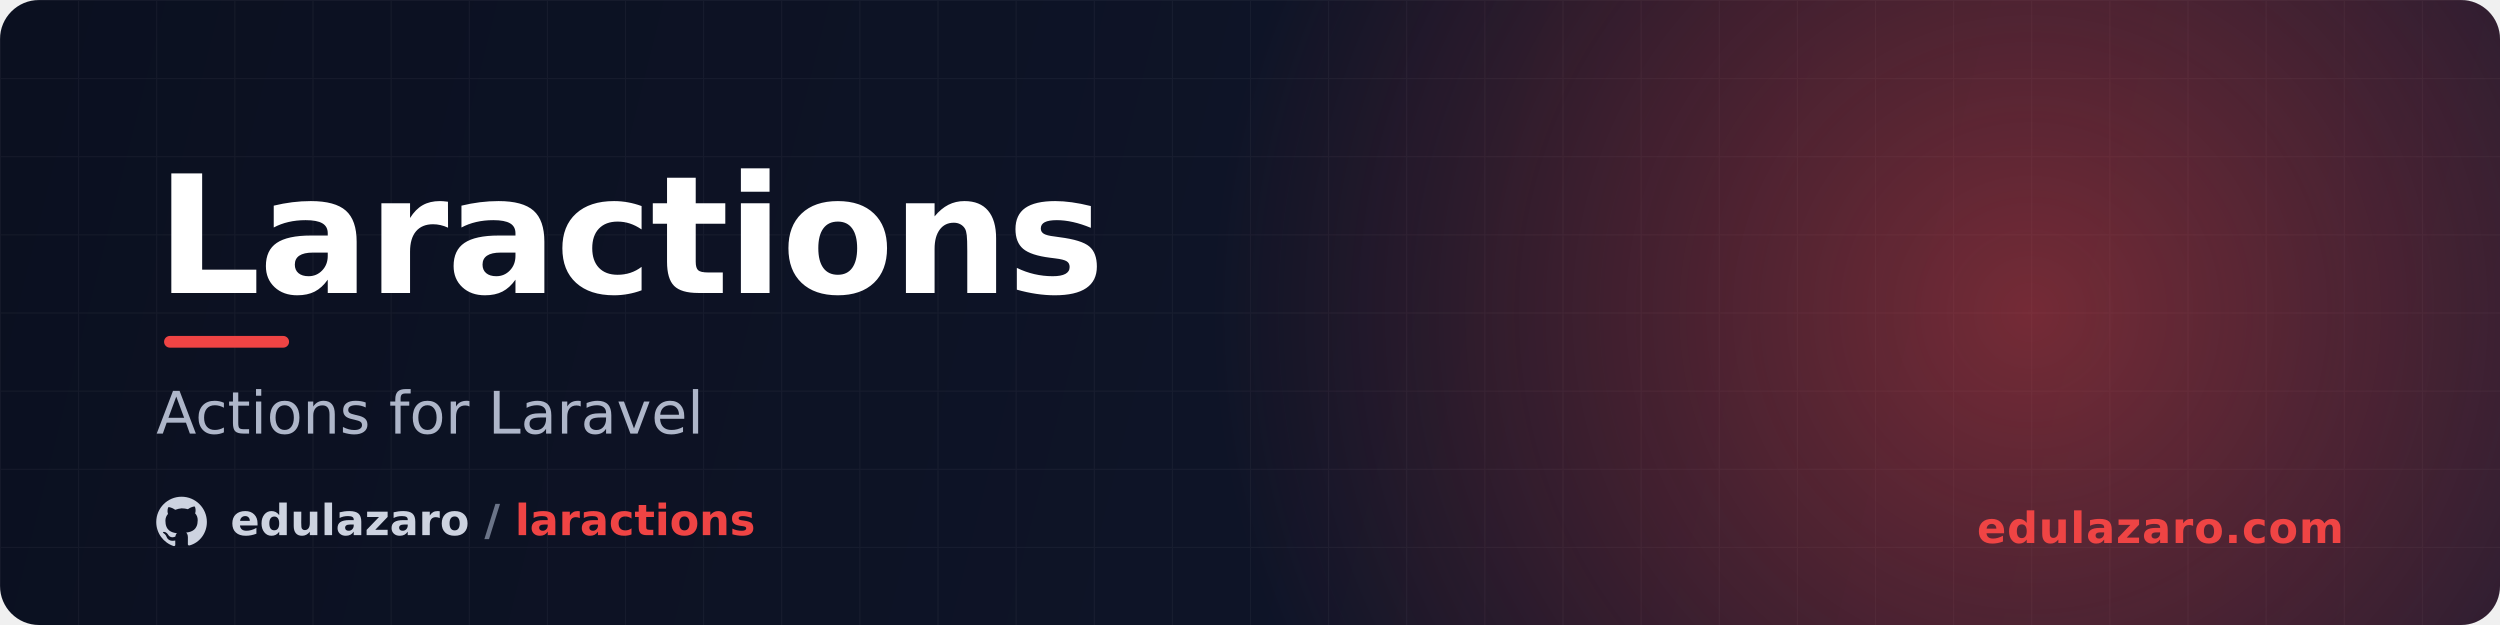
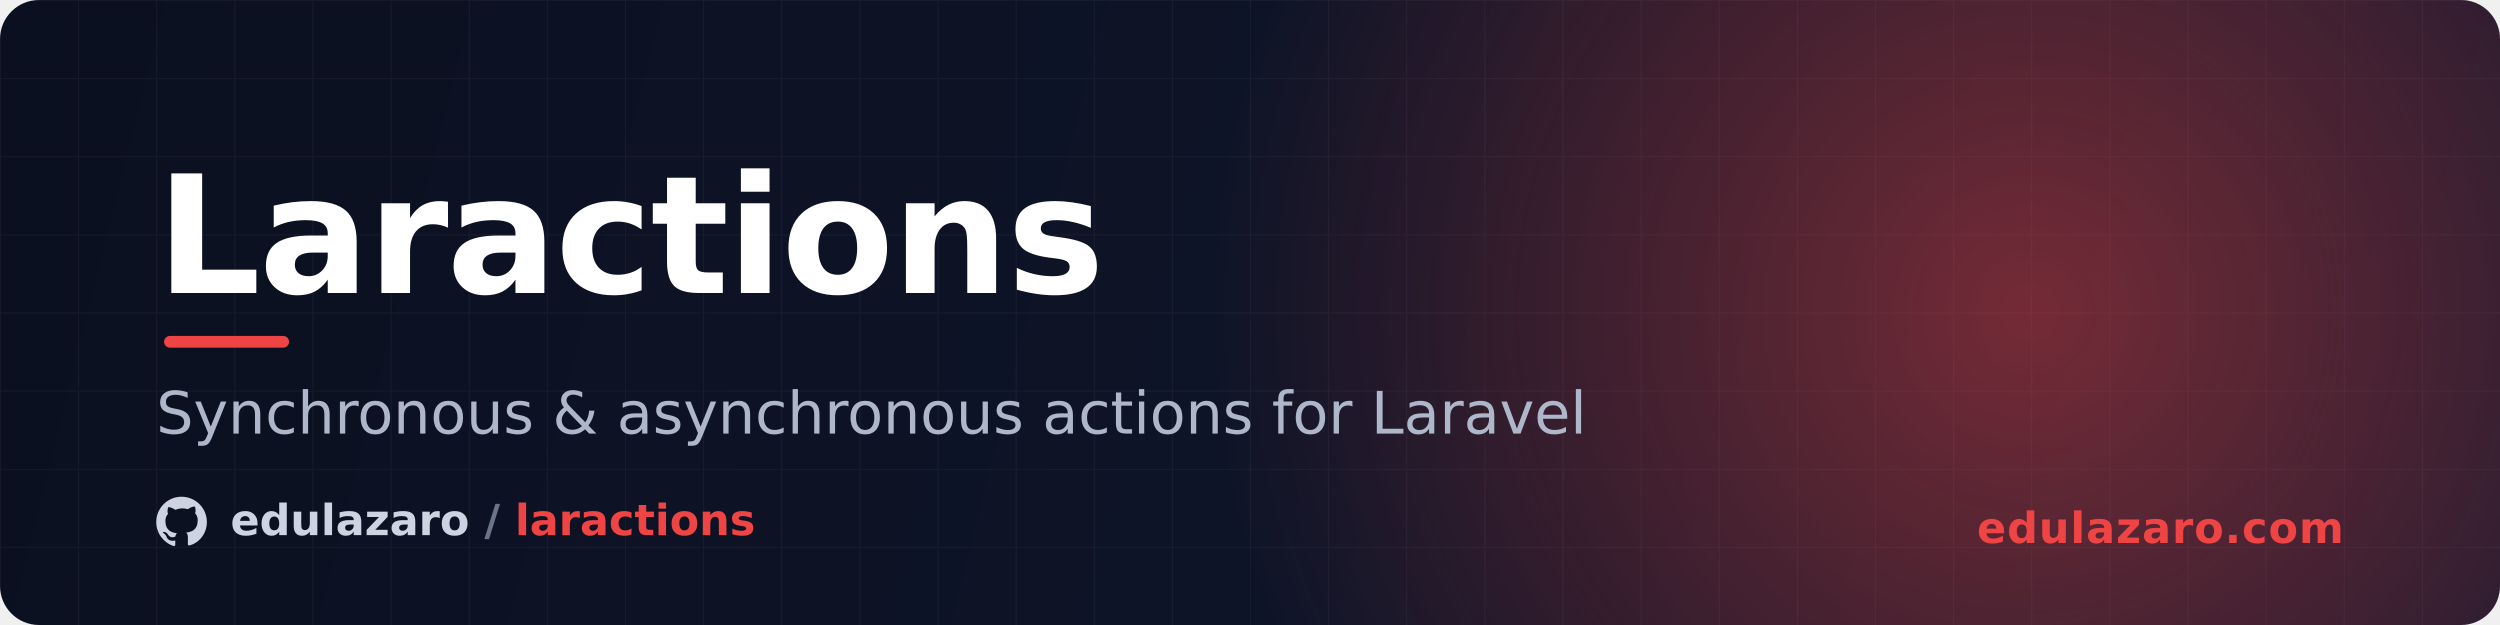
<svg xmlns="http://www.w3.org/2000/svg" width="1280" height="320" viewBox="0 0 1280 320" fill="none">
  <defs>
    <linearGradient id="bg" x1="0" y1="0" x2="1280" y2="320" gradientUnits="userSpaceOnUse">
      <stop offset="0" stop-color="#0b1020" />
      <stop offset="1" stop-color="#11182e" />
    </linearGradient>
    <radialGradient id="glow" cx="0" cy="0" r="1" gradientUnits="userSpaceOnUse" gradientTransform="translate(1040 160) scale(420)">
      <stop offset="0" stop-color="#ef4444" stop-opacity="0.45" />
      <stop offset="1" stop-color="#ef4444" stop-opacity="0" />
    </radialGradient>
    <pattern id="grid" width="40" height="40" patternUnits="userSpaceOnUse">
      <path d="M40 0H0V40" fill="none" stroke="#ffffff" stroke-opacity="0.04" stroke-width="1" />
    </pattern>
  </defs>
  <rect width="1280" height="320" rx="20" fill="url(#bg)" />
  <rect width="1280" height="320" rx="20" fill="url(#grid)" />
  <rect width="1280" height="320" rx="20" fill="url(#glow)" />
  <text x="80" y="150" font-family="'DejaVu Sans', Arial, sans-serif" font-size="84" font-weight="800" fill="#ffffff" letter-spacing="-1">Laractions</text>
  <rect x="84" y="172" width="64" height="6" rx="3" fill="#ef4444" />
-   <text x="80" y="222" font-family="'DejaVu Sans', Arial, sans-serif" font-size="30" font-weight="400" fill="#aeb6c9">Actions for Laravel</text>
+   <text x="80" y="222" font-family="'DejaVu Sans', Arial, sans-serif" font-size="30" font-weight="400" fill="#aeb6c9">Synchronous &amp; asynchronous actions for Laravel</text>
  <g transform="translate(80 254)">
    <path transform="scale(1.08)" fill="#cdd3e0" d="M12 .297c-6.63 0-12 5.373-12 12 0 5.303 3.438 9.8 8.205 11.385.6.113.82-.258.82-.577 0-.285-.01-1.04-.015-2.04-3.338.724-4.042-1.61-4.042-1.61C4.422 18.07 3.633 17.7 3.633 17.7c-1.087-.744.084-.729.084-.729 1.205.084 1.838 1.236 1.838 1.236 1.07 1.835 2.809 1.305 3.495.998.108-.776.417-1.305.76-1.605-2.665-.305-5.467-1.334-5.467-5.931 0-1.311.469-2.381 1.236-3.221-.124-.303-.535-1.524.117-3.176 0 0 1.008-.322 3.301 1.23A11.509 11.509 0 0 1 12 5.803c1.02.005 2.047.138 3.006.404 2.291-1.552 3.297-1.23 3.297-1.23.653 1.653.242 2.874.118 3.176.77.84 1.235 1.911 1.235 3.221 0 4.609-2.807 5.624-5.479 5.921.43.372.823 1.102.823 2.222 0 1.606-.014 2.898-.014 3.293 0 .322.216.694.825.576C20.565 22.092 24 17.592 24 12.297c0-6.627-5.373-12-12-12" />
    <text x="38" y="20" font-family="'DejaVu Sans', Arial, sans-serif" font-size="22" font-weight="600" fill="#cdd3e0">edulazaro <tspan fill="#6b7488">/</tspan>
      <tspan fill="#ef4444">laractions</tspan>
    </text>
  </g>
  <text x="1200" y="278" text-anchor="end" font-family="'DejaVu Sans', Arial, sans-serif" font-size="22" font-weight="600" fill="#ef4444" letter-spacing="0.5">edulazaro.com</text>
</svg>
